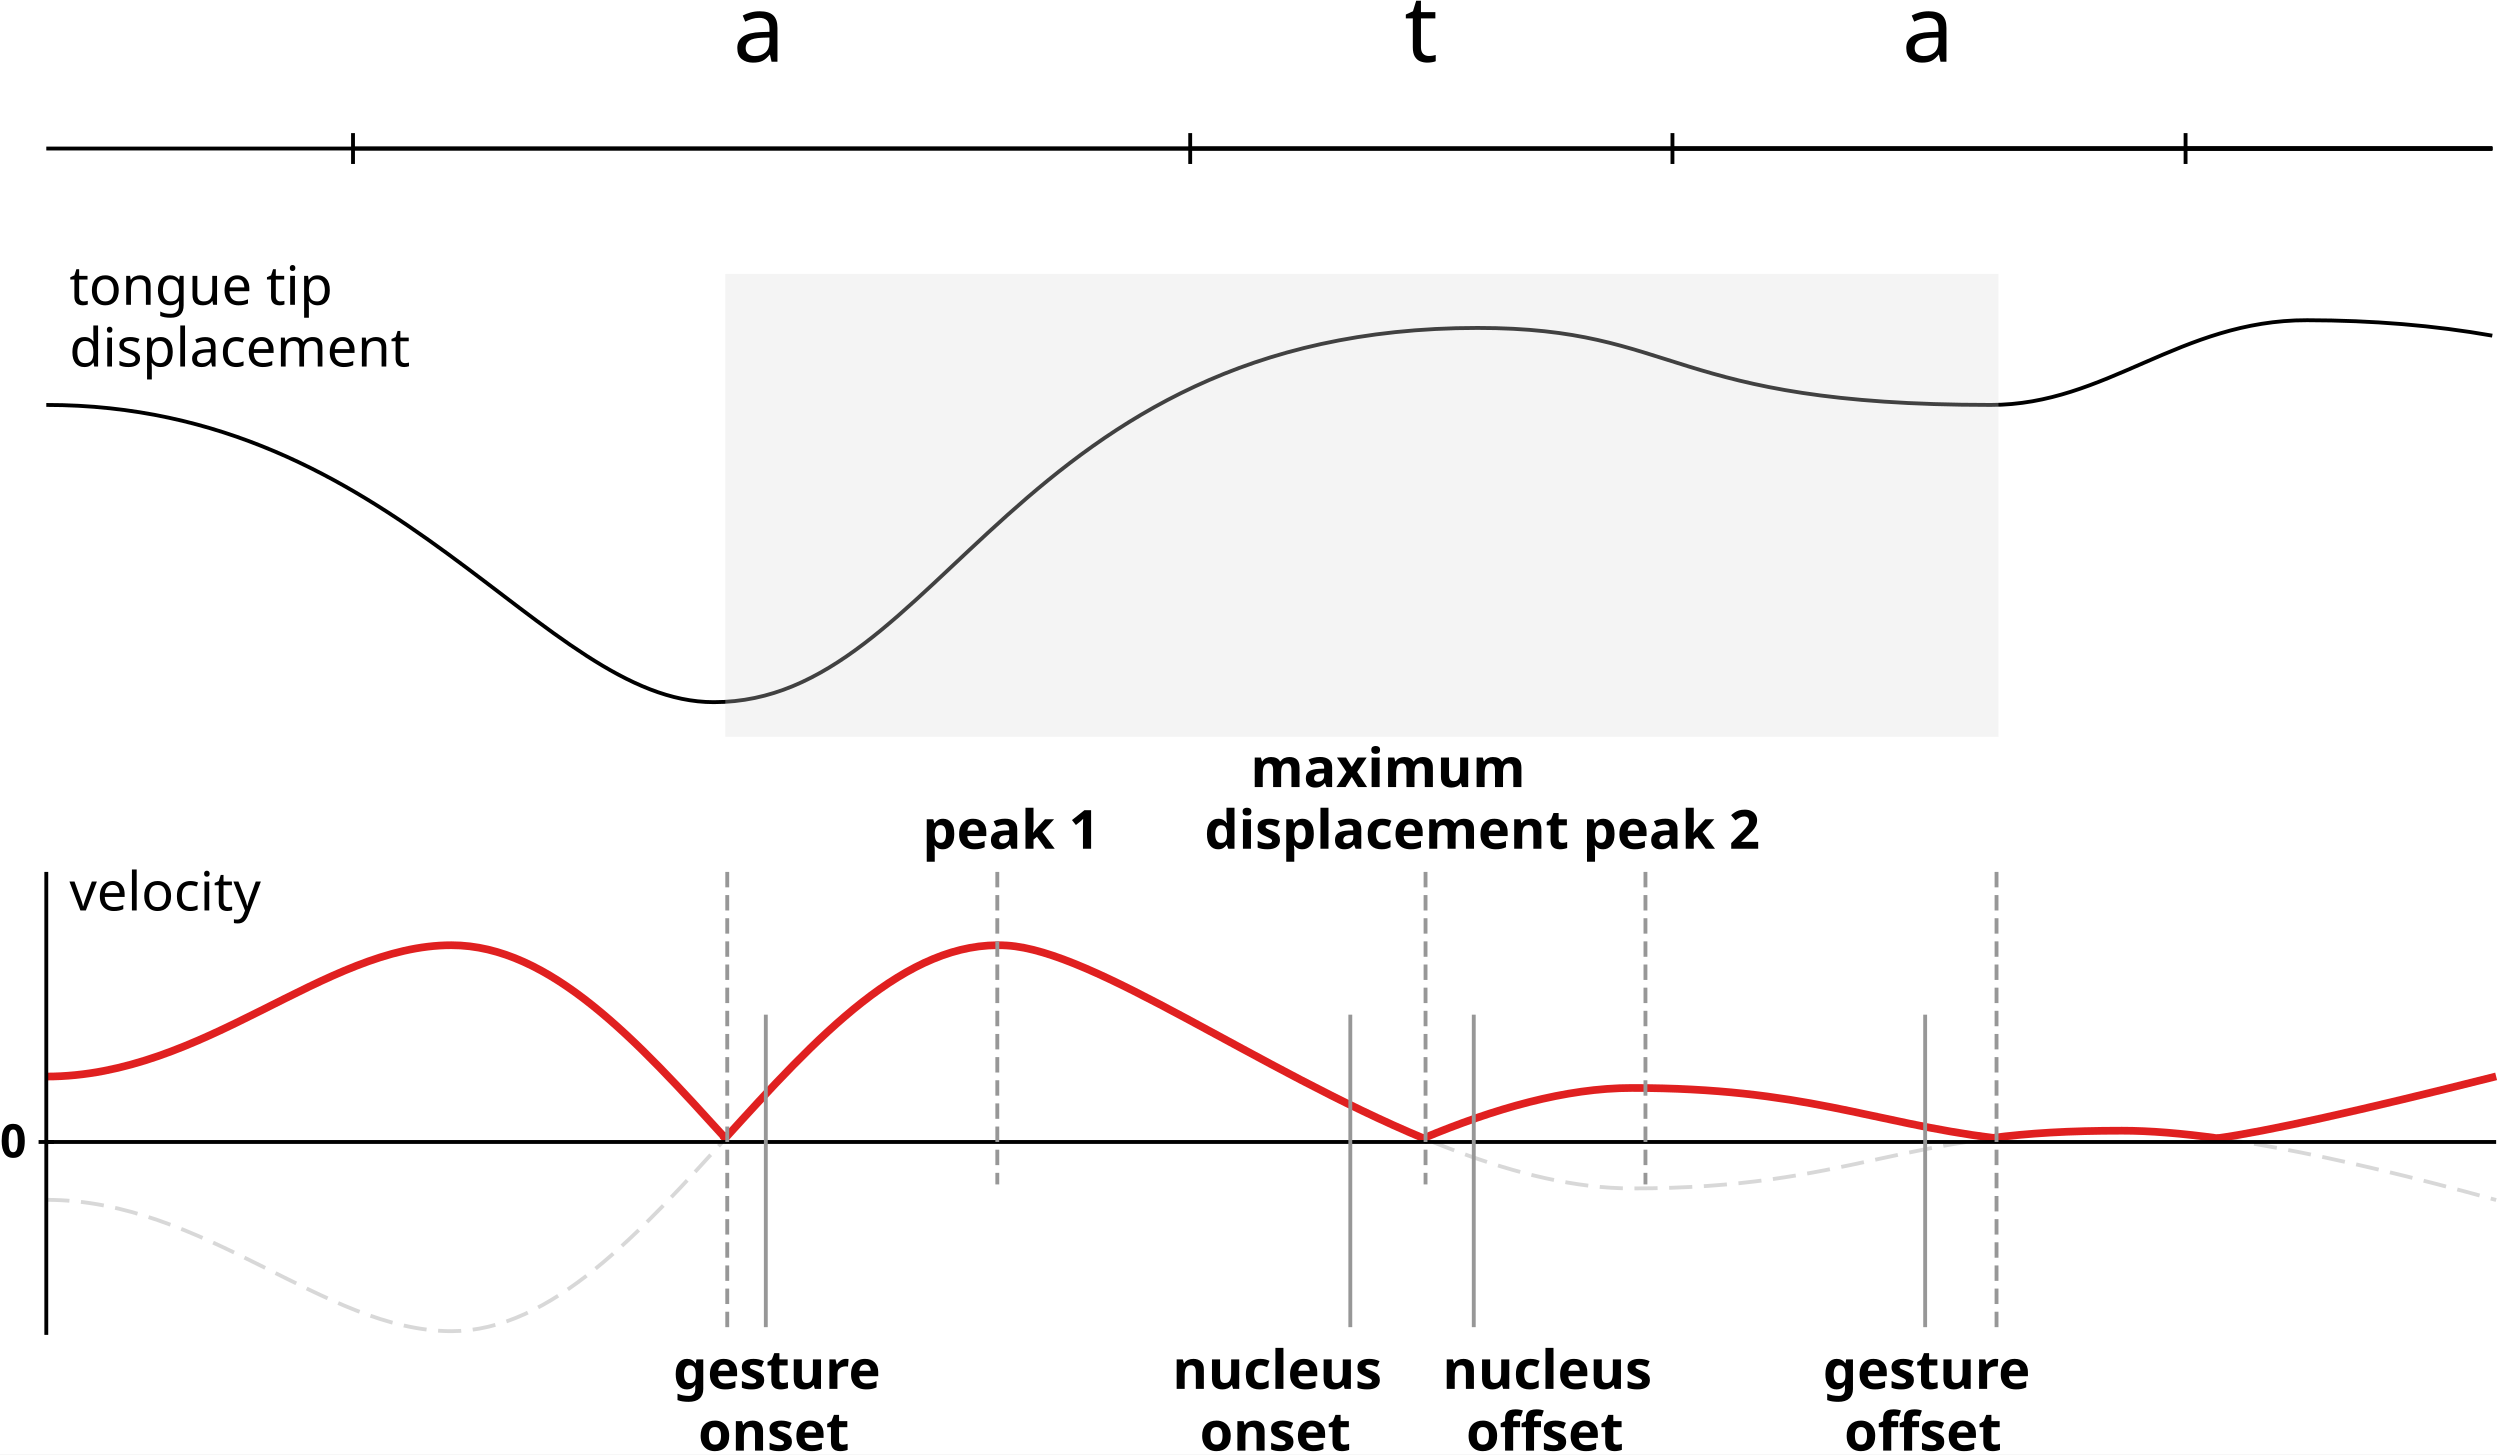
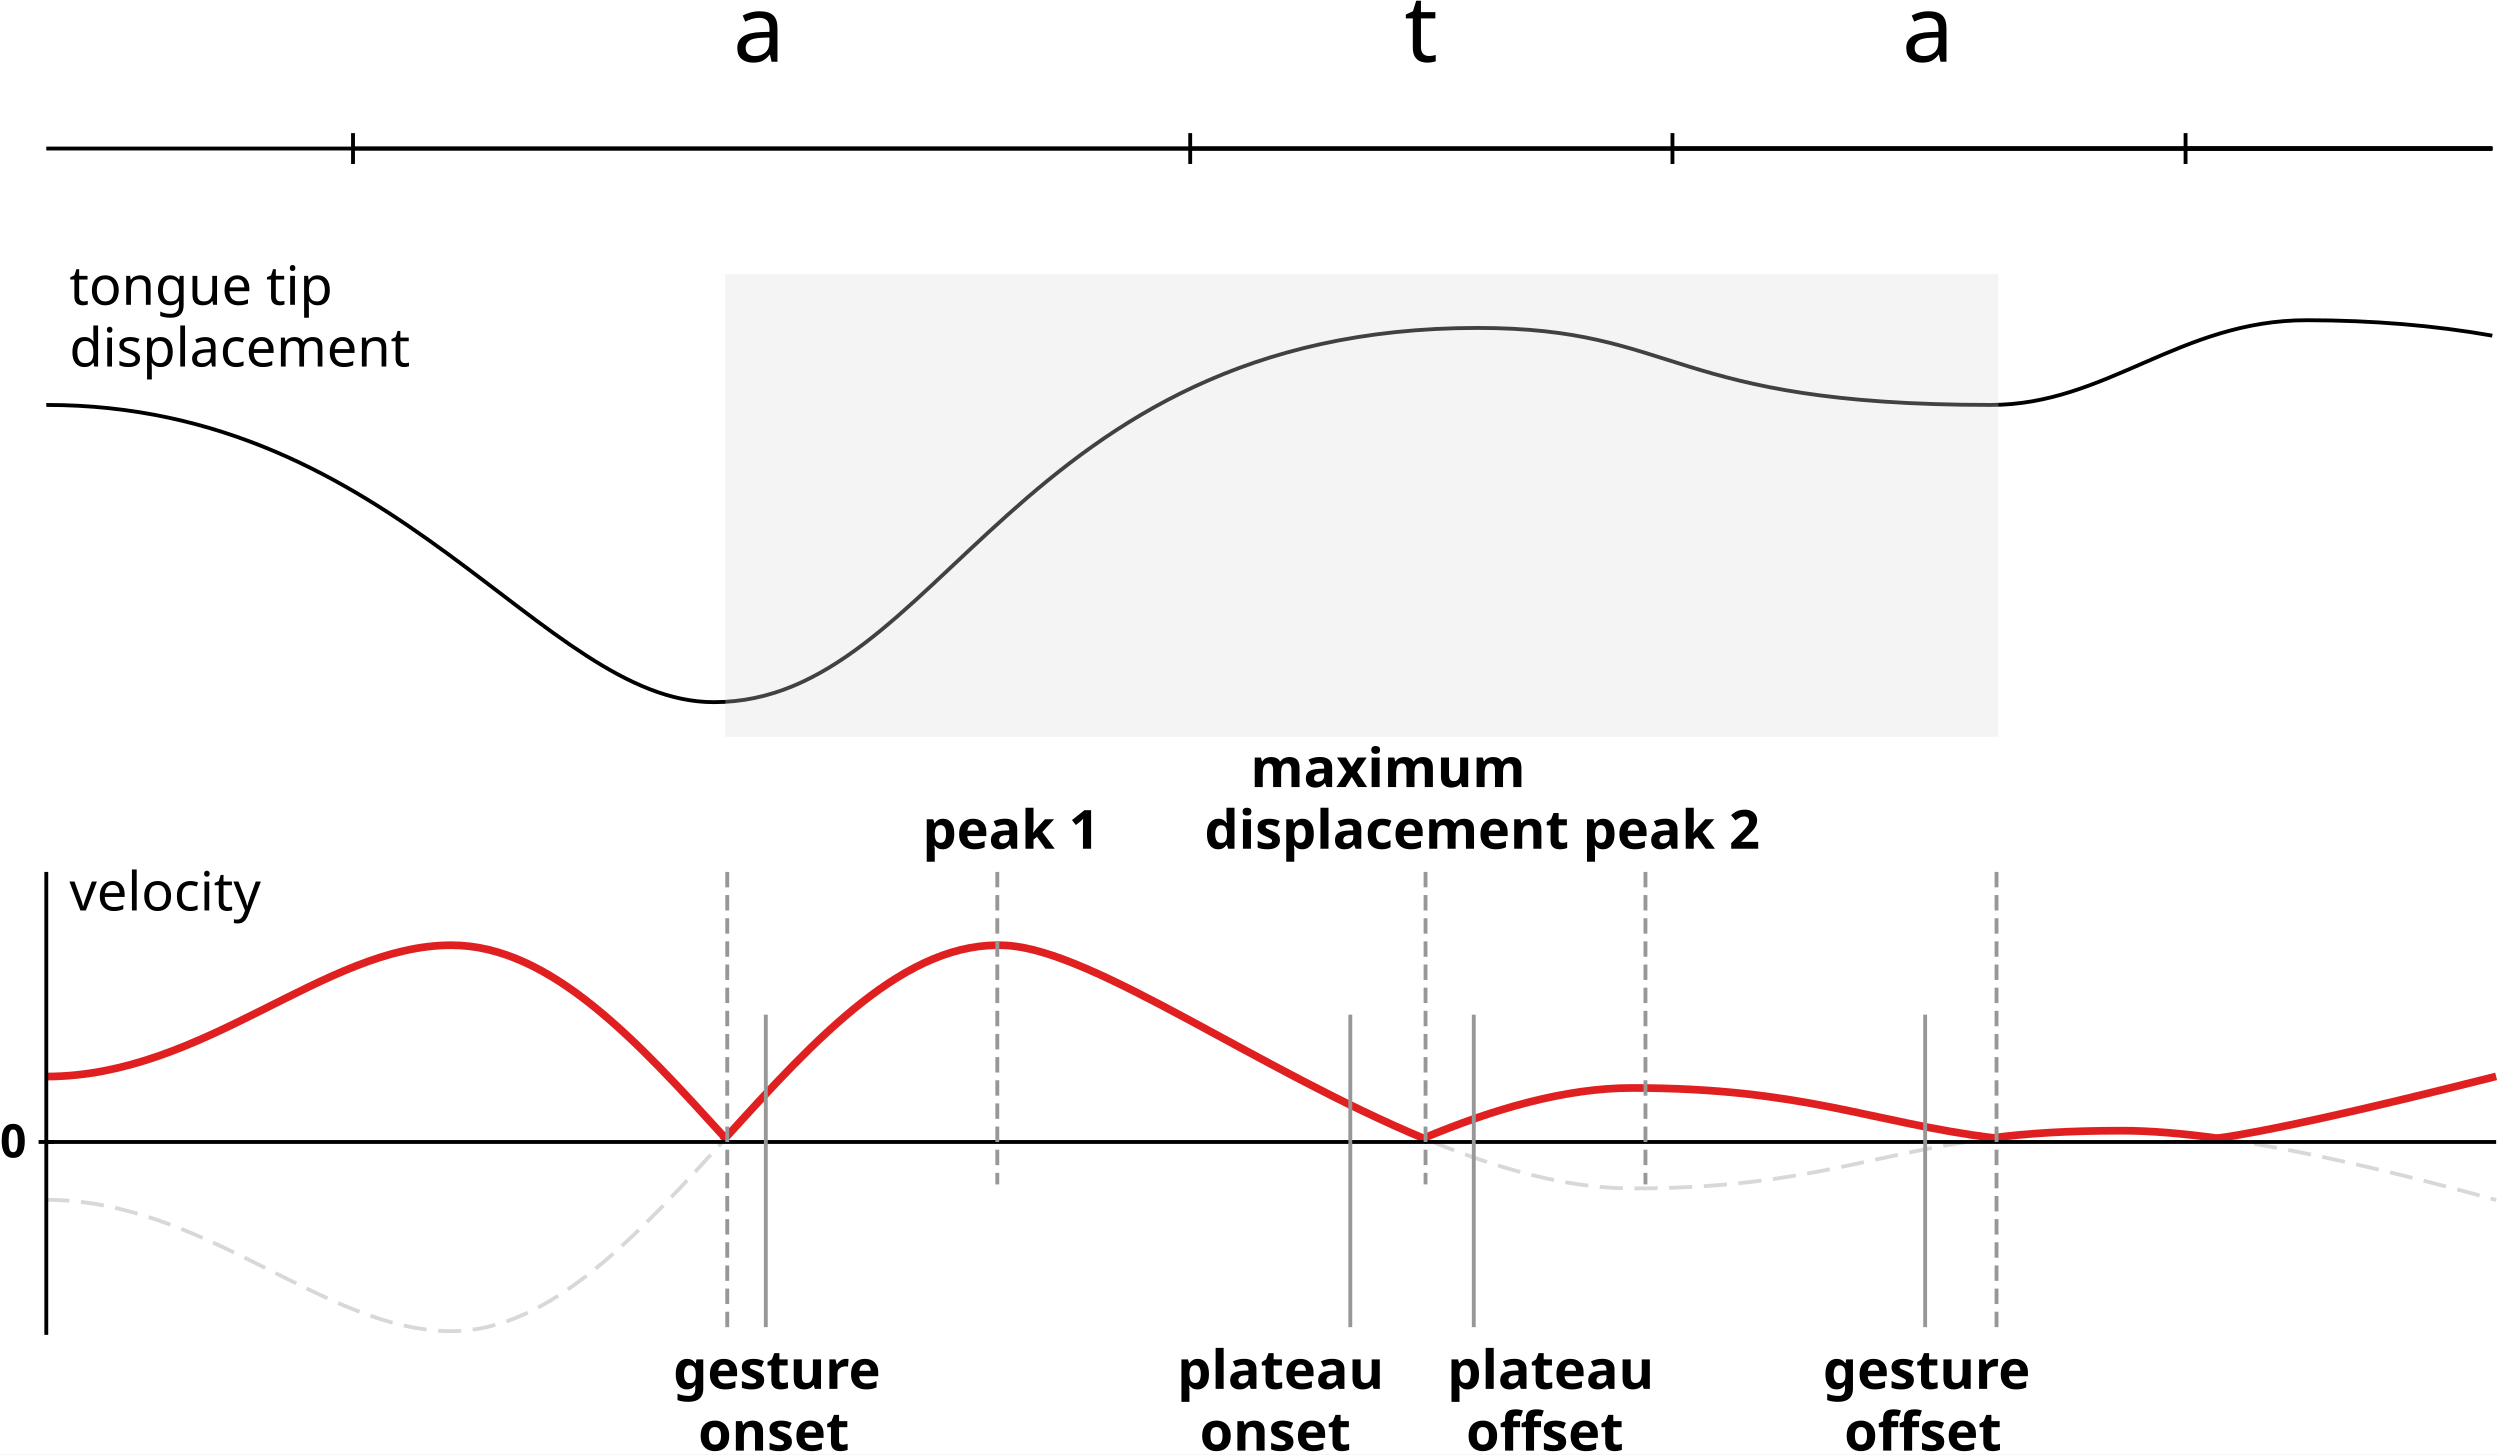
<svg xmlns="http://www.w3.org/2000/svg" width="648px" height="377px" viewBox="0 0 648 377" version="1.1">
  <g id="gestures" stroke="none" stroke-width="1" fill="none" fill-rule="evenodd">
    <rect fill="#FFFFFF" x="0" y="0" width="648" height="377" />
    <g id="velocity" transform="translate(0, 226)">
      <path d="M12,85 C53,85 84,119.04 117,119.04 C169,119.04 209.58,15.826 261,19.04 C293,21.04 365,82.04 423,82.04 C480.503,82.04 492.08,67.04 550,67.04 C571.333,67.04 603.667,73.04 647,85.04" stroke="#D8D8D8" stroke-dasharray="6,3" />
      <g id="absolute-velocity" transform="translate(12, 19)" stroke="#E02020" stroke-width="2">
        <path d="M504,50 C513.717,48.724 524.337,48.074 538,48.074 C545.16,48.074 553.56,48.749 563.198,50.101" id="Path" />
        <path d="M176,50 C199.407,24.227 222.92,-1.556 249,0.074 C271.517,1.481 313.84,32.102 357.155,50.126" id="Path" stroke-linecap="square" />
        <path d="M2.84217094e-14,15.96 C41,15.96 72,50 105,50 C130.597,50 153.282,25.014 176,-7.10542736e-15" id="Path" transform="translate(88, 25) scale(1, -1) translate(-88, -25) " />
        <path d="M356.989,37 C375.284,44.627 393.76,50.016 411,50.016 C455.465,50.016 472.795,41.084 505,37.016" id="Path" transform="translate(430.9944, 43.50822) scale(1, -1) translate(-430.9944, -43.50822) " />
        <path d="M562.665,34 C575.442,35.767 599.553,41.116 635,50.047" id="Path" transform="translate(598.8323, 42.0233) scale(1, -1) translate(-598.8323, -42.0233) " />
      </g>
      <g id="axes">
        <line x1="12" y1="120" x2="12" y2="0" id="Path-3" stroke="#000000" />
        <line x1="14" y1="70" x2="10" y2="70" id="Path-4" stroke="#000000" />
        <line x1="12" y1="70" x2="647" y2="70" id="Path-5" stroke="#000000" />
        <text id="0" font-family="SFProRounded-Bold, SF Pro Rounded" font-size="12" font-weight="bold" fill="#000000">
          <tspan x="0" y="74">0</tspan>
        </text>
      </g>
    </g>
    <g id="thresholds" transform="translate(198, 263)" stroke="#979797" stroke-linecap="square">
      <line x1="0.5" y1="0.5" x2="0.5" y2="80.5" id="Line" />
      <line x1="152" y1="0.5" x2="152" y2="80.5" id="Line-Copy-2" />
      <line x1="184" y1="0.5" x2="184" y2="80.5" id="Line-Copy-3" />
      <line x1="301" y1="0.5" x2="301" y2="80.5" id="Line-Copy-4" />
    </g>
    <g id="peaks" transform="translate(188, 226)" stroke="#979797" stroke-dasharray="3,3" stroke-linecap="square">
      <line x1="70.5" y1="0.5" x2="70.5" y2="80.5" id="Line" />
      <line x1="181.5" y1="0.5" x2="181.5" y2="80.5" id="Line" />
      <line x1="238.5" y1="0.5" x2="238.5" y2="80.5" id="Line" />
      <line x1="329.5" y1="0.5" x2="329.5" y2="119.5" id="Line" />
      <line x1="0.5" y1="0.5" x2="0.5" y2="119.5" id="Line" />
    </g>
    <g id="labels" transform="translate(18, 66)" fill="#000000" font-size="14">
      <text id="peak-1" font-family="SFProRounded-Bold, SF Pro Rounded" font-weight="bold">
        <tspan x="221.119" y="154">peak 1</tspan>
      </text>
      <text id="tongue-tip-displacem" font-family="SFProRounded-Light, SF Pro Rounded" font-weight="300">
        <tspan x="0" y="13">tongue tip</tspan>
        <tspan x="0" y="29">displacement</tspan>
      </text>
      <text id="velocity" font-family="SFProRounded-Light, SF Pro Rounded" font-weight="300">
        <tspan x="0" y="170">velocity</tspan>
      </text>
      <text id="peak-2" font-family="SFProRounded-Bold, SF Pro Rounded" font-weight="bold">
        <tspan x="392.257" y="154">peak 2</tspan>
      </text>
      <text id="maximum-displacement" font-family="SFProRounded-Bold, SF Pro Rounded" font-weight="bold">
        <tspan x="306.133" y="138">maximum</tspan>
        <tspan x="294.215" y="154">displacement</tspan>
      </text>
      <text id="gesture-onset" font-family="SFProRounded-Bold, SF Pro Rounded" font-weight="bold">
        <tspan x="156.521" y="294">gesture</tspan>
        <tspan x="162.977" y="310">onset</tspan>
      </text>
      <text id="gesture-offset" font-family="SFProRounded-Bold, SF Pro Rounded" font-weight="bold">
        <tspan x="454.521" y="294">gesture</tspan>
        <tspan x="460.027" y="310">offset</tspan>
      </text>
-       <text id="nucleus-onset" font-family="SFProRounded-Bold, SF Pro Rounded" font-weight="bold">
-         <tspan x="285.898" y="294">nucleus</tspan>
+       <text id="plateau-onset" font-family="SFProRounded-Bold, SF Pro Rounded" font-weight="bold">
+         <tspan x="287.132" y="294">plateau</tspan>
        <tspan x="292.977" y="310">onset</tspan>
      </text>
-       <text id="nucleus-offset" font-family="SFProRounded-Bold, SF Pro Rounded" font-weight="bold">
-         <tspan x="355.898" y="294">nucleus</tspan>
+       <text id="plateau-offset" font-family="SFProRounded-Bold, SF Pro Rounded" font-weight="bold">
+         <tspan x="357.132" y="294">plateau</tspan>
        <tspan x="362.027" y="310">offset</tspan>
      </text>
    </g>
    <path d="M12,104.96 C103,104.96 140.539,182 185,182 C244,182 263,85 383,85 C435.448,85 432,104.96 516,104.96 C546,104.96 565,82.96 598,83 C614.944,83.021 630.944,84.354 646,87" id="displacement" stroke="#000000" />
    <g id="segmentation" transform="translate(12, 38)">
      <line x1="0" y1="0.5" x2="634" y2="0.5" id="Path-2" stroke="#000000" />
      <path id="Path-2-Copy-2" d="M80,-3.5 L80,0 L634,0 L634,1 L80,1 L80,4.5 L79,4.5 L79,-3.5 L80,-3.5 Z" fill="#000000" fill-rule="nonzero" />
      <path id="Path-2-Copy-3" d="M297,-3.5 L297,0 L634,0 L634,1 L297,1 L297,4.5 L296,4.5 L296,-3.5 L297,-3.5 Z" fill="#000000" fill-rule="nonzero" />
      <path id="Path-2-Copy-4" d="M422,-3.5 L422,0 L634,0 L634,1 L422,1 L422,4.5 L421,4.5 L421,-3.5 L422,-3.5 Z" fill="#000000" fill-rule="nonzero" />
      <path id="Path-2-Copy" d="M555,-3.5 L555,0 L634,0 L634,1 L555,1 L555,4.5 L554,4.5 L554,-3.5 L555,-3.5 Z" fill="#000000" fill-rule="nonzero" />
    </g>
    <g id="word" transform="translate(190, -7)" fill="#000000" font-family="SFProRounded-Medium, SF Pro Rounded" font-size="24" font-weight="400">
      <text id="a">
        <tspan x="0" y="23">a</tspan>
      </text>
      <text id="t">
        <tspan x="174" y="23">t</tspan>
      </text>
      <text id="a">
        <tspan x="303" y="23">a</tspan>
      </text>
    </g>
    <polygon id="Rectangle" fill-opacity="0.3" fill="#D8D8D8" points="188 71 518 71 518 191 188 191" />
  </g>
</svg>
